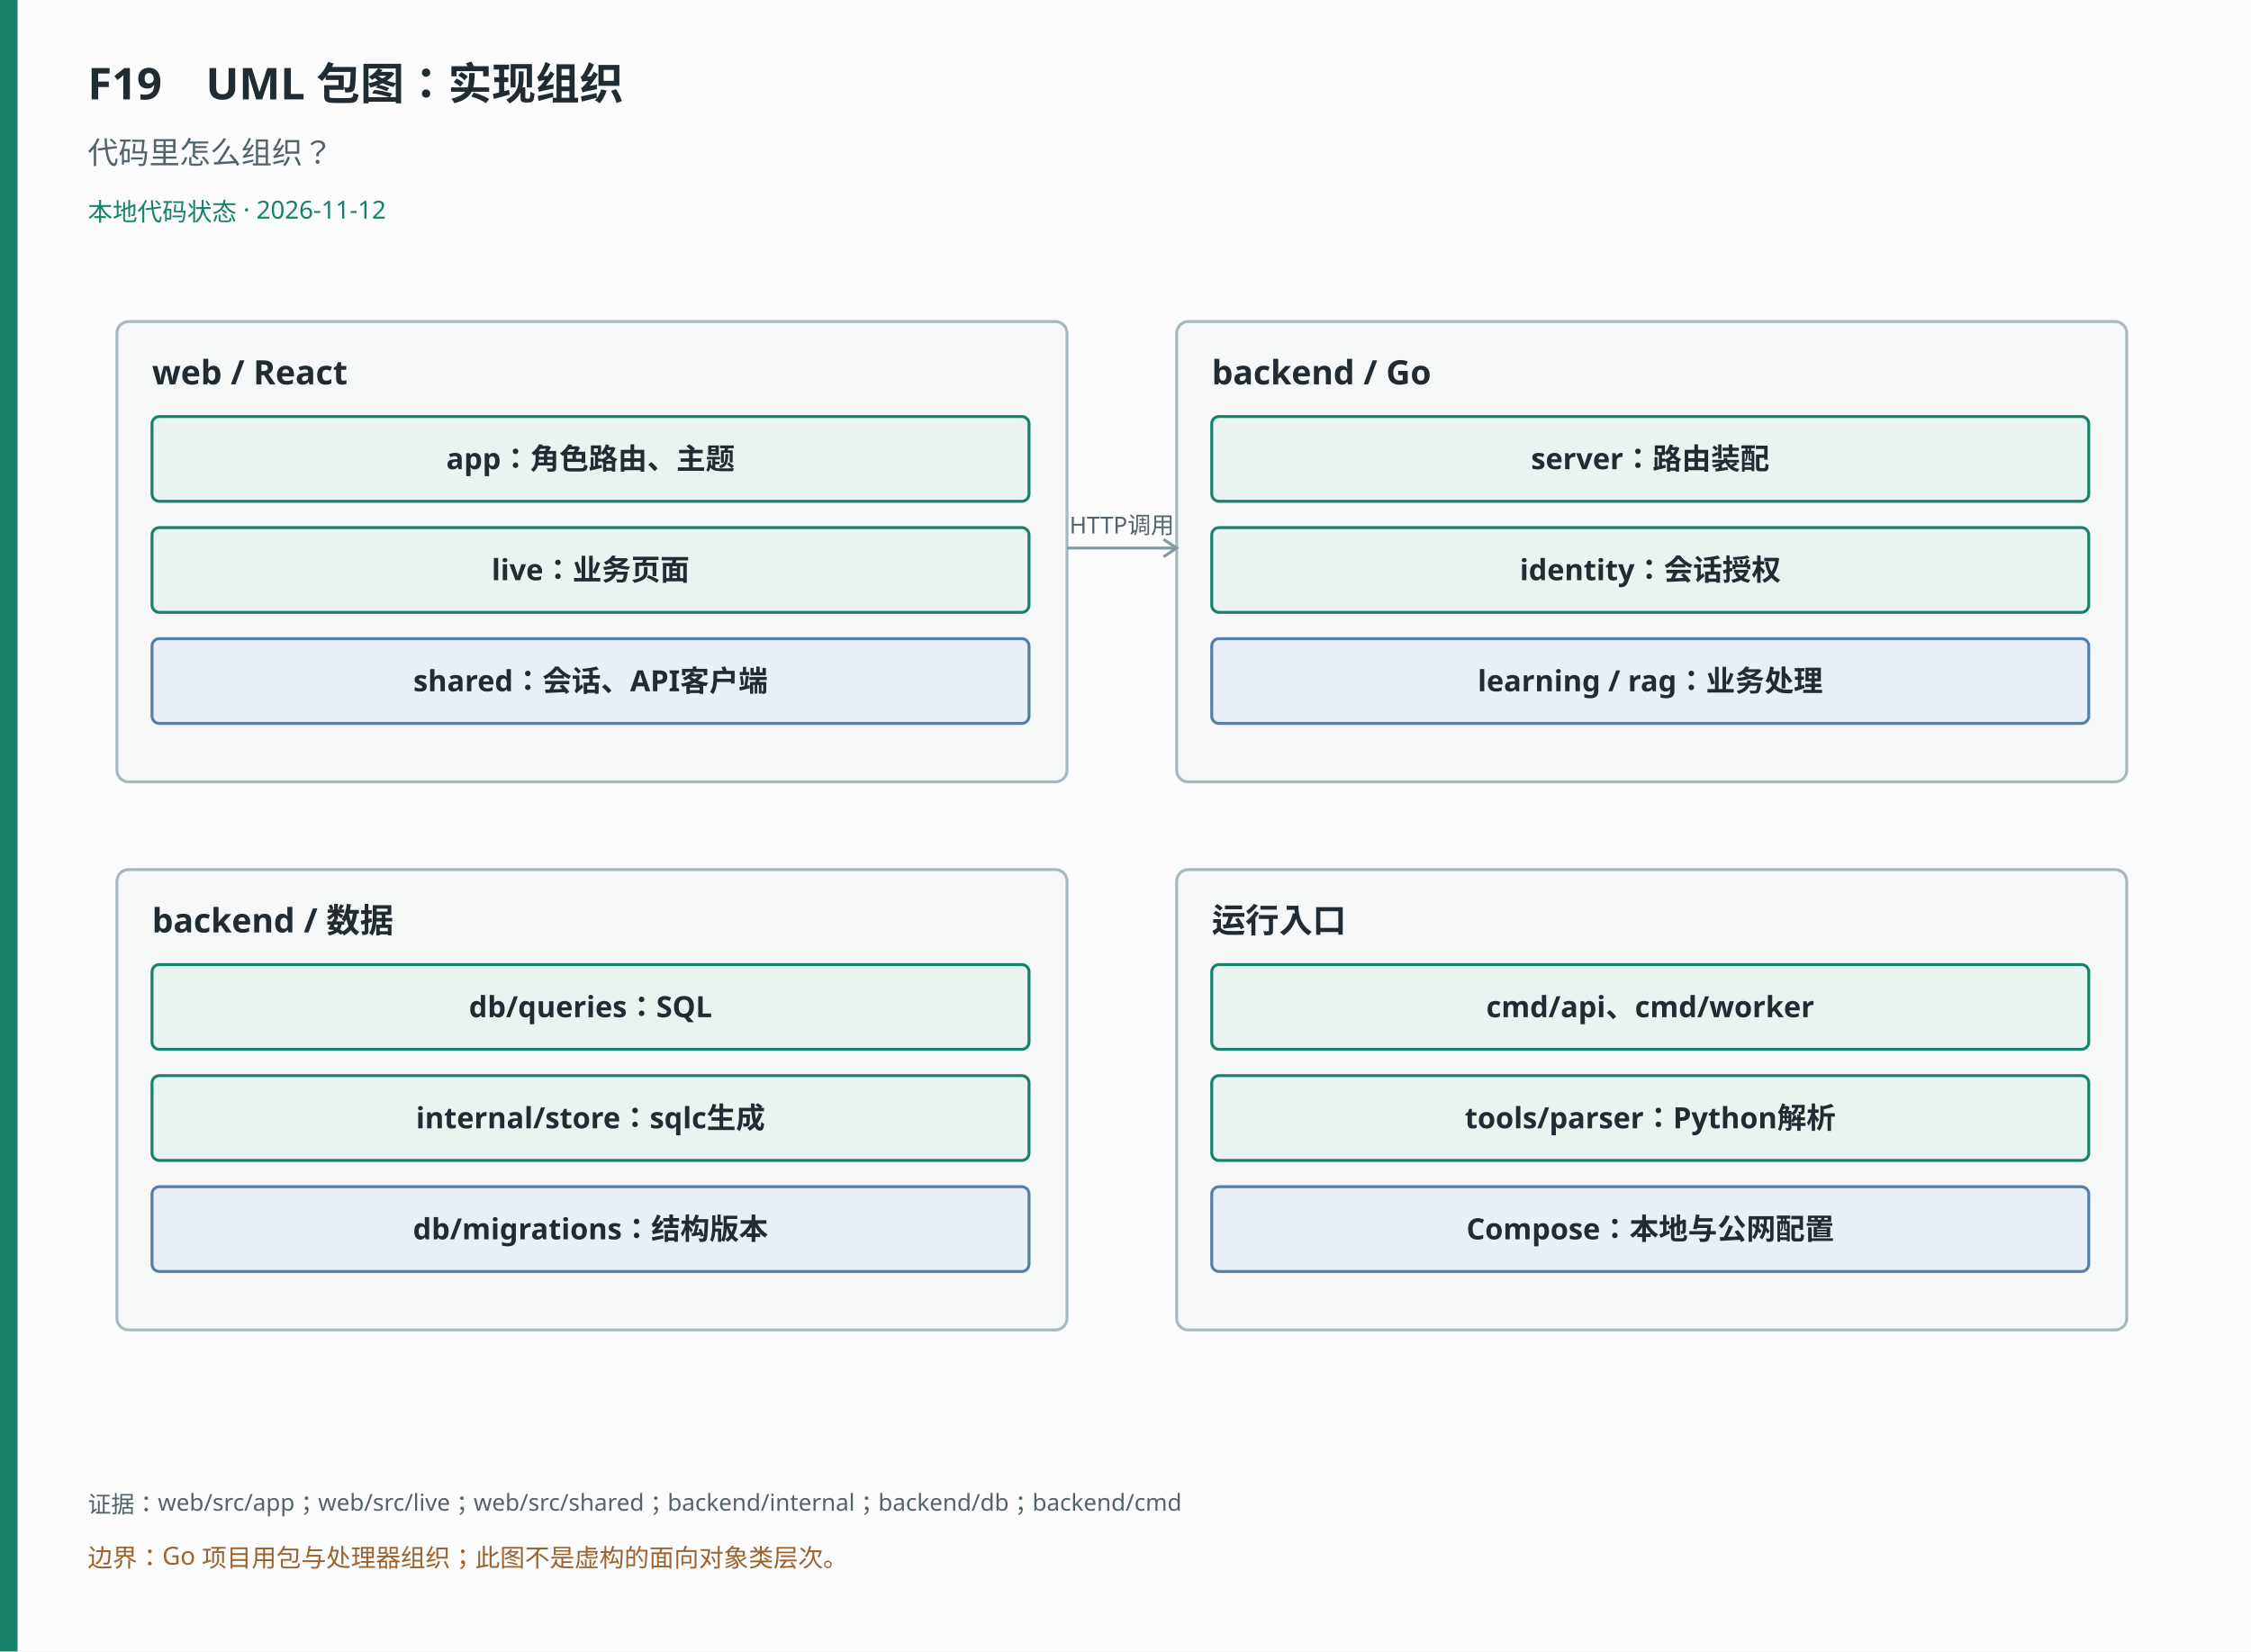
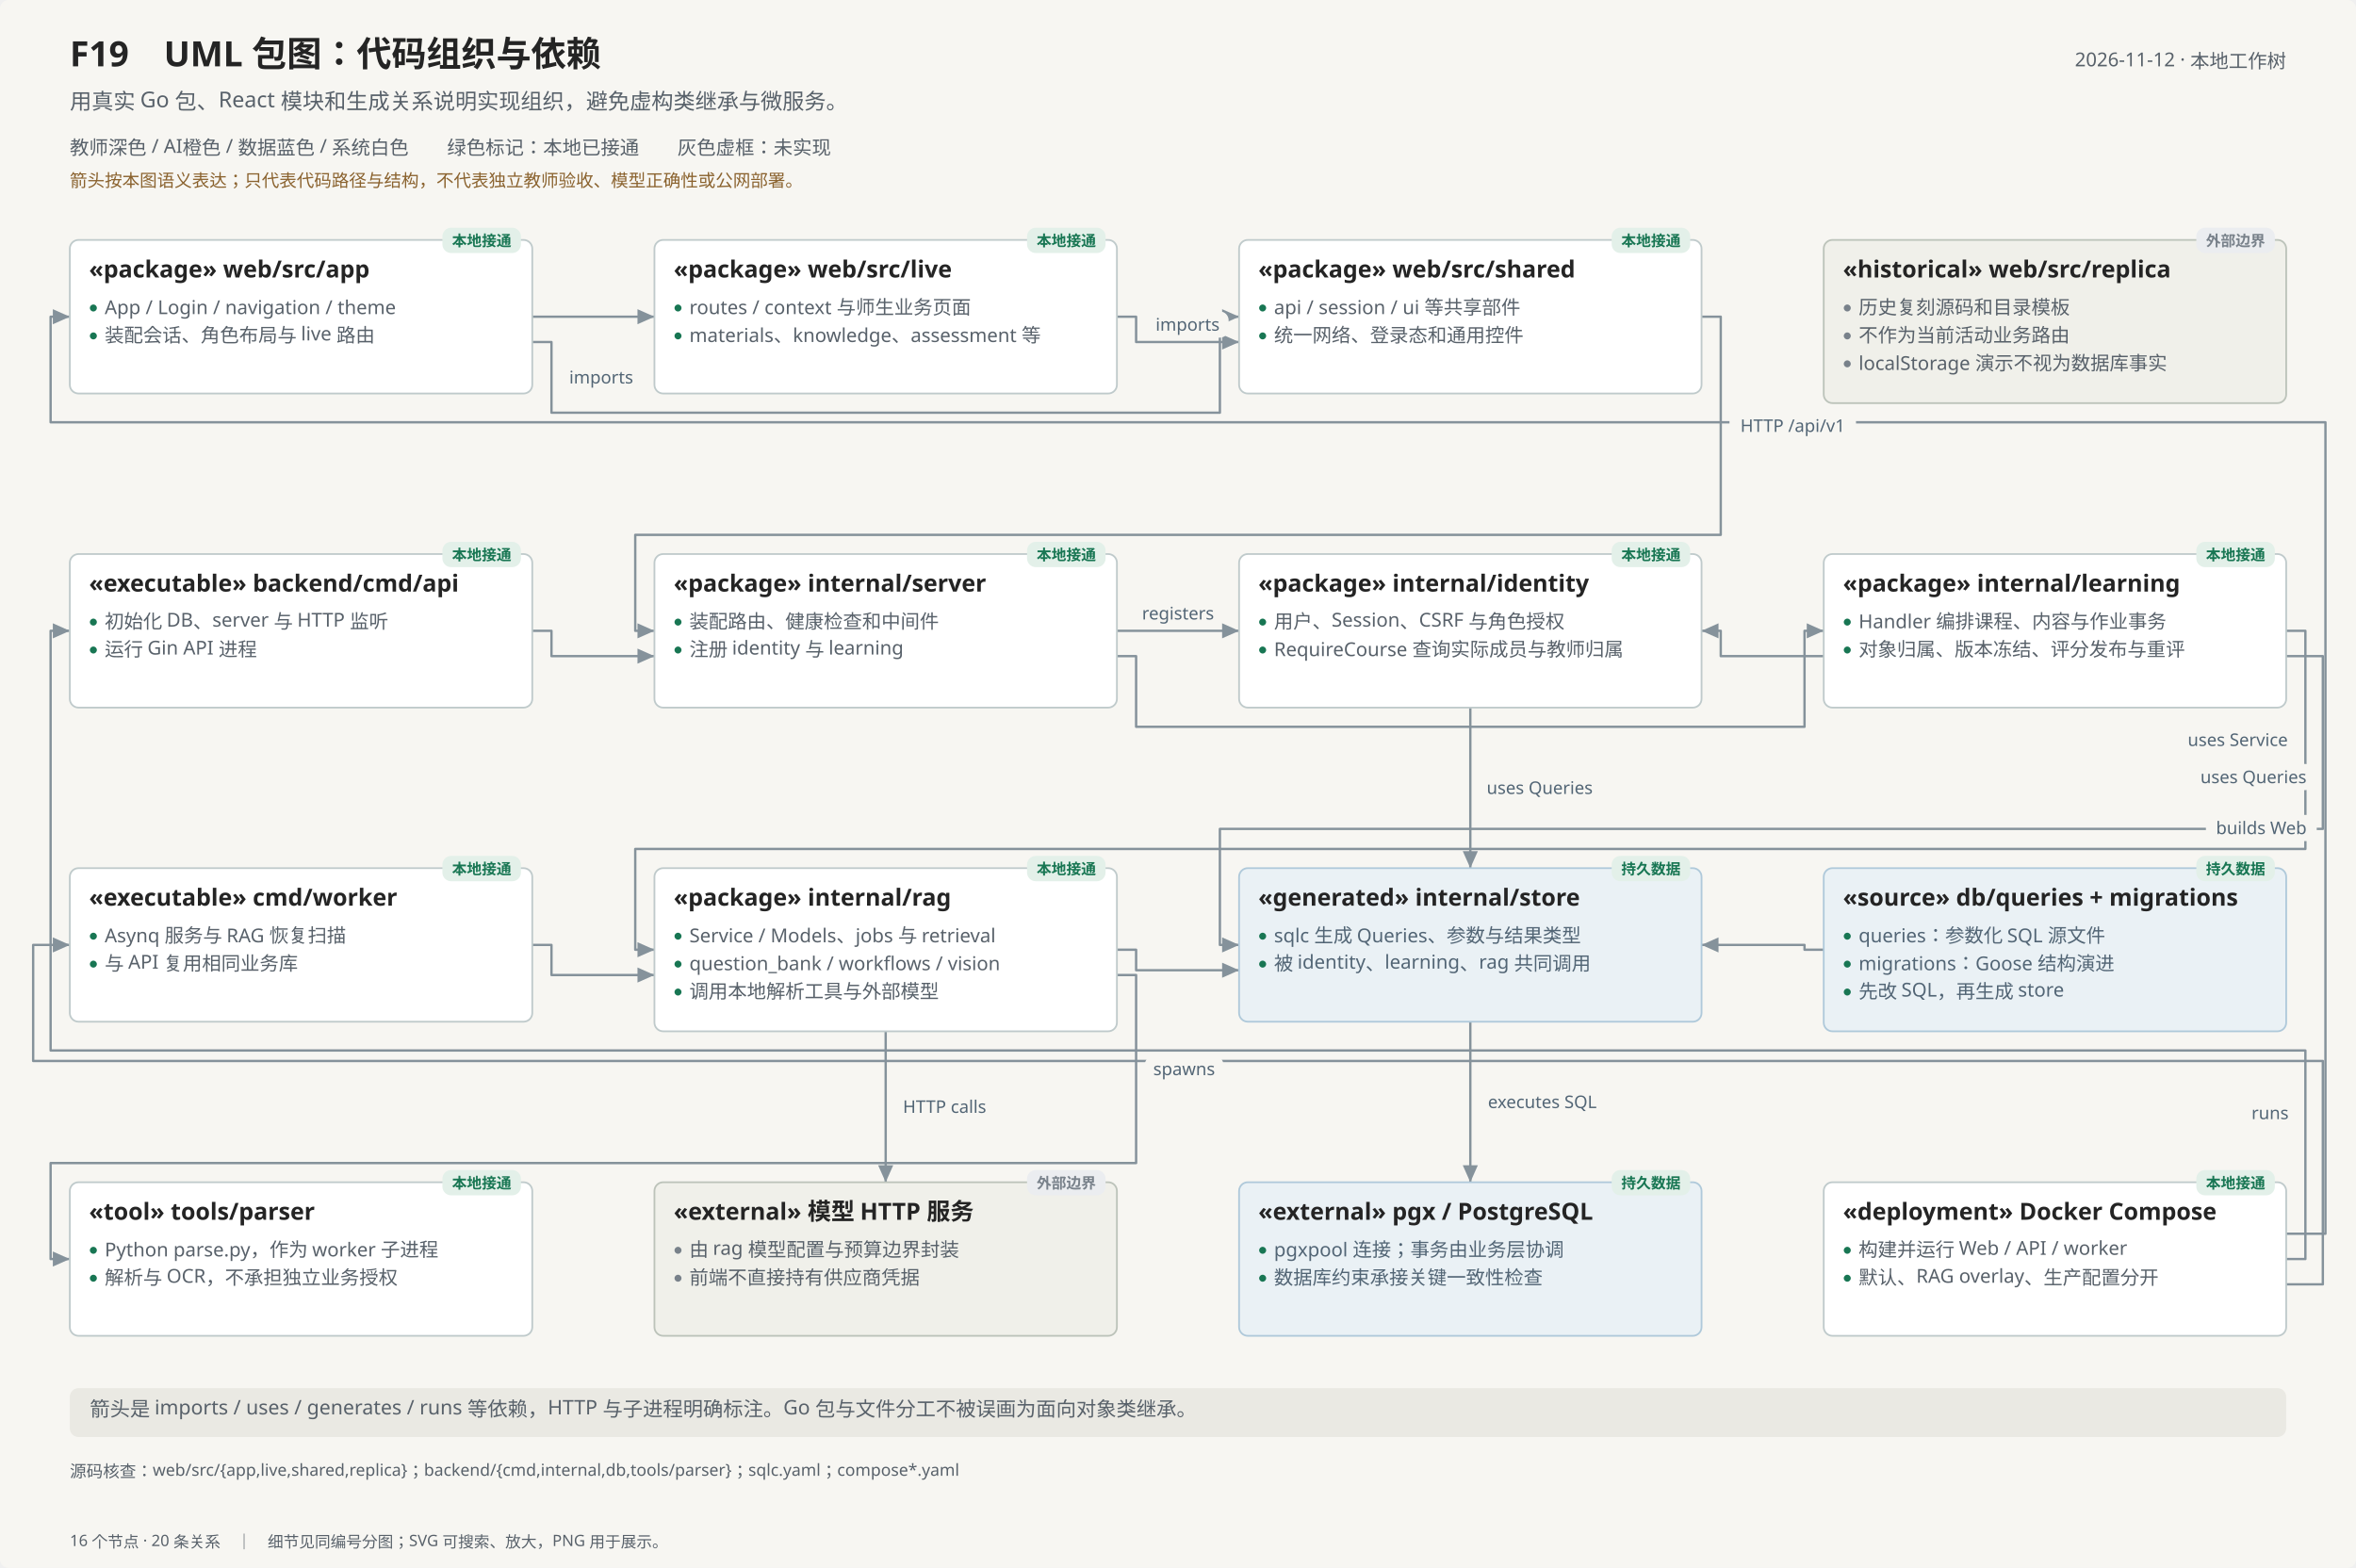
- <svg xmlns="http://www.w3.org/2000/svg" width="1540" height="1130" viewBox="0 0 1540 1130" role="img" aria-labelledby="title desc">
-   <rect width="1540" height="1130" fill="#fbfcfb" />
-   <rect width="12" height="1130" fill="#17816b" />
-   <text x="60" y="68" text-anchor="start" font-size="30" font-family="Microsoft YaHei" font-weight="700" fill="#202b32">F19　UML 包图：实现组织</text>
-   <text x="60" y="112" text-anchor="start" font-size="21" font-family="Microsoft YaHei" font-weight="normal" fill="#52636b">代码里怎么组织？</text>
-   <text x="60" y="151" text-anchor="start" font-size="17" font-family="Microsoft YaHei" font-weight="normal" fill="#17816b">本地代码状态 · 2026-11-12</text>
-   <rect x="80" y="220" width="650" height="315" rx="8" fill="#f5f8f7" stroke="#a7b9bf" stroke-width="2" />
-   <text x="104" y="263" text-anchor="start" font-size="23" font-family="Microsoft YaHei" font-weight="700" fill="#202b32">web / React</text>
-   <rect x="104" y="285" width="600" height="58" rx="5" fill="#e9f3f0" stroke="#17816b" stroke-width="2" />
-   <text x="404.0" y="321.0" text-anchor="middle" font-size="20" font-family="Microsoft YaHei" font-weight="600" fill="#202b32">app：角色路由、主题</text>
-   <rect x="104" y="361" width="600" height="58" rx="5" fill="#e9f3f0" stroke="#17816b" stroke-width="2" />
-   <text x="404.0" y="397.0" text-anchor="middle" font-size="20" font-family="Microsoft YaHei" font-weight="600" fill="#202b32">live：业务页面</text>
-   <rect x="104" y="437" width="600" height="58" rx="5" fill="#e9eff8" stroke="#567fa7" stroke-width="2" />
-   <text x="404.0" y="473.0" text-anchor="middle" font-size="20" font-family="Microsoft YaHei" font-weight="600" fill="#202b32">shared：会话、API客户端</text>
-   <rect x="805" y="220" width="650" height="315" rx="8" fill="#f5f8f7" stroke="#a7b9bf" stroke-width="2" />
-   <text x="829" y="263" text-anchor="start" font-size="23" font-family="Microsoft YaHei" font-weight="700" fill="#202b32">backend / Go</text>
-   <rect x="829" y="285" width="600" height="58" rx="5" fill="#e9f3f0" stroke="#17816b" stroke-width="2" />
-   <text x="1129.0" y="321.0" text-anchor="middle" font-size="20" font-family="Microsoft YaHei" font-weight="600" fill="#202b32">server：路由装配</text>
-   <rect x="829" y="361" width="600" height="58" rx="5" fill="#e9f3f0" stroke="#17816b" stroke-width="2" />
-   <text x="1129.0" y="397.0" text-anchor="middle" font-size="20" font-family="Microsoft YaHei" font-weight="600" fill="#202b32">identity：会话授权</text>
-   <rect x="829" y="437" width="600" height="58" rx="5" fill="#e9eff8" stroke="#567fa7" stroke-width="2" />
-   <text x="1129.0" y="473.0" text-anchor="middle" font-size="20" font-family="Microsoft YaHei" font-weight="600" fill="#202b32">learning / rag：业务处理</text>
-   <rect x="80" y="595" width="650" height="315" rx="8" fill="#f5f8f7" stroke="#a7b9bf" stroke-width="2" />
-   <text x="104" y="638" text-anchor="start" font-size="23" font-family="Microsoft YaHei" font-weight="700" fill="#202b32">backend / 数据</text>
-   <rect x="104" y="660" width="600" height="58" rx="5" fill="#e9f3f0" stroke="#17816b" stroke-width="2" />
-   <text x="404.0" y="696.0" text-anchor="middle" font-size="20" font-family="Microsoft YaHei" font-weight="600" fill="#202b32">db/queries：SQL</text>
-   <rect x="104" y="736" width="600" height="58" rx="5" fill="#e9f3f0" stroke="#17816b" stroke-width="2" />
-   <text x="404.0" y="772.0" text-anchor="middle" font-size="20" font-family="Microsoft YaHei" font-weight="600" fill="#202b32">internal/store：sqlc生成</text>
-   <rect x="104" y="812" width="600" height="58" rx="5" fill="#e9eff8" stroke="#567fa7" stroke-width="2" />
-   <text x="404.0" y="848.0" text-anchor="middle" font-size="20" font-family="Microsoft YaHei" font-weight="600" fill="#202b32">db/migrations：结构版本</text>
-   <rect x="805" y="595" width="650" height="315" rx="8" fill="#f5f8f7" stroke="#a7b9bf" stroke-width="2" />
-   <text x="829" y="638" text-anchor="start" font-size="23" font-family="Microsoft YaHei" font-weight="700" fill="#202b32">运行入口</text>
-   <rect x="829" y="660" width="600" height="58" rx="5" fill="#e9f3f0" stroke="#17816b" stroke-width="2" />
-   <text x="1129.0" y="696.0" text-anchor="middle" font-size="20" font-family="Microsoft YaHei" font-weight="600" fill="#202b32">cmd/api、cmd/worker</text>
-   <rect x="829" y="736" width="600" height="58" rx="5" fill="#e9f3f0" stroke="#17816b" stroke-width="2" />
-   <text x="1129.0" y="772.0" text-anchor="middle" font-size="20" font-family="Microsoft YaHei" font-weight="600" fill="#202b32">tools/parser：Python解析</text>
-   <rect x="829" y="812" width="600" height="58" rx="5" fill="#e9eff8" stroke="#567fa7" stroke-width="2" />
-   <text x="1129.0" y="848.0" text-anchor="middle" font-size="20" font-family="Microsoft YaHei" font-weight="600" fill="#202b32">Compose：本地与公网配置</text>
-   <line x1="730" y1="375" x2="805" y2="375" stroke="#829ba1" stroke-width="2" />
-   <text x="767.5" y="365.0" text-anchor="middle" font-size="16" font-family="Microsoft YaHei" font-weight="normal" fill="#52636b">HTTP调用</text>
-   <path d="M796 369 L805 375 L796 381" fill="none" stroke="#829ba1" stroke-width="2" />
-   <text x="60" y="1035" text-anchor="start" font-size="16" font-family="Microsoft YaHei" font-weight="normal" fill="#52636b">证据：web/src/app；web/src/live；web/src/shared；backend/internal；backend/db；backend/cmd</text>
-   <text x="60" y="1072" text-anchor="start" font-size="17" font-family="Microsoft YaHei" font-weight="normal" fill="#9b6330">边界：Go 项目用包与处理器组织；此图不是虚构的面向对象类层次。</text>
+ <svg xmlns="http://www.w3.org/2000/svg" width="2700" height="1797" viewBox="0 0 2700 1797" role="img" aria-labelledby="title desc">
+   <defs>
+     <marker id="arrow" viewBox="0 0 10 10" refX="9" refY="5" markerWidth="8" markerHeight="8" orient="auto">
+       <path d="M0 1 L9 5 L0 9Z" fill="#85929B" />
+     </marker>
+   </defs>
+   <g font-family="Microsoft YaHei, sans-serif">
+     <rect x="0" y="0" width="2700" height="1797" rx="10" fill="#F7F6F2" stroke="none" />
+     <text x="80" y="76" font-size="40" fill="#242424" font-weight="700" text-anchor="start">F19　UML 包图：代码组织与依赖</text>
+     <text x="2620" y="76" font-size="22" fill="#58616A" font-weight="400" text-anchor="end">2026-11-12 · 本地工作树</text>
+     <text x="80" y="125" font-size="25" fill="#58616A" font-weight="400" text-anchor="start">用真实 Go 包、React 模块和生成关系说明实现组织，避免虚构类继承与微服务。</text>
+     <text x="80" y="177" font-size="22" fill="#58616A" font-weight="400" text-anchor="start">教师深色 / AI橙色 / 数据蓝色 / 系统白色　　绿色标记：本地已接通　　灰色虚框：未实现</text>
+     <text x="80" y="214" font-size="20" fill="#8A622E" font-weight="400" text-anchor="start">箭头按本图语义表达；只代表代码路径与结构，不代表独立教师验收、模型正确性或公网部署。</text>
+     <g class="edges">
+       <g class="edge" data-from="app" data-to="live">
+         <path d="M610.0,363.0 L750.0,363.0" stroke="#85929B" stroke-width="2.7" stroke-linejoin="round" fill="none" marker-end="url(#arrow)" />
+       </g>
+       <g class="edge" data-from="app" data-to="shared">
+         <path d="M610.0,392.0 L632.0,392.0 L632.0,473 L1398.0,473 L1398.0,363.0 L1420.0,363.0" stroke="#85929B" stroke-width="2.7" stroke-linejoin="round" fill="none" marker-end="url(#arrow)" />
+       </g>
+       <g class="edge" data-from="live" data-to="shared">
+         <path d="M1280.0,363.0 L1302.0,363.0 L1302.0,392.0 L1420.0,392.0" stroke="#85929B" stroke-width="2.7" stroke-linejoin="round" fill="none" marker-end="url(#arrow)" />
+       </g>
+       <g class="edge" data-from="shared" data-to="server">
+         <path d="M1950.0,363.0 L1972.0,363.0 L1972.0,613 L728.0,613 L728.0,723.0 L750.0,723.0" stroke="#85929B" stroke-width="2.7" stroke-linejoin="round" fill="none" marker-end="url(#arrow)" />
+       </g>
+       <g class="edge" data-from="api" data-to="server">
+         <path d="M610.0,723.0 L632.0,723.0 L632.0,752.0 L750.0,752.0" stroke="#85929B" stroke-width="2.7" stroke-linejoin="round" fill="none" marker-end="url(#arrow)" />
+       </g>
+       <g class="edge" data-from="server" data-to="identity">
+         <path d="M1280.0,723.0 L1420.0,723.0" stroke="#85929B" stroke-width="2.7" stroke-linejoin="round" fill="none" marker-end="url(#arrow)" />
+       </g>
+       <g class="edge" data-from="server" data-to="learning">
+         <path d="M1280.0,752.0 L1302.0,752.0 L1302.0,833 L2068.0,833 L2068.0,723.0 L2090.0,723.0" stroke="#85929B" stroke-width="2.7" stroke-linejoin="round" fill="none" marker-end="url(#arrow)" />
+       </g>
+       <g class="edge" data-from="learning" data-to="identity">
+         <path d="M2090.0,752.0 L1972.0,752.0 L1972.0,723.0 L1950.0,723.0" stroke="#85929B" stroke-width="2.7" stroke-linejoin="round" fill="none" marker-end="url(#arrow)" />
+       </g>
+       <g class="edge" data-from="learning" data-to="rag">
+         <path d="M2620.0,723.0 L2642.0,723.0 L2642.0,973 L728.0,973 L728.0,1088.5 L750.0,1088.5" stroke="#85929B" stroke-width="2.7" stroke-linejoin="round" fill="none" marker-end="url(#arrow)" />
+       </g>
+       <g class="edge" data-from="worker" data-to="rag">
+         <path d="M610.0,1083.0 L632.0,1083.0 L632.0,1117.5 L750.0,1117.5" stroke="#85929B" stroke-width="2.7" stroke-linejoin="round" fill="none" marker-end="url(#arrow)" />
+       </g>
+       <g class="edge" data-from="identity" data-to="store">
+         <path d="M1685.0,811 L1685.0,995" stroke="#85929B" stroke-width="2.7" stroke-linejoin="round" fill="none" marker-end="url(#arrow)" />
+       </g>
+       <g class="edge" data-from="learning" data-to="store">
+         <path d="M2620.0,752.0 L2662.0,752.0 L2662.0,950 L1398.0,950 L1398.0,1083.0 L1420.0,1083.0" stroke="#85929B" stroke-width="2.7" stroke-linejoin="round" fill="none" marker-end="url(#arrow)" />
+       </g>
+       <g class="edge" data-from="rag" data-to="store">
+         <path d="M1280.0,1088.5 L1302.0,1088.5 L1302.0,1112.0 L1420.0,1112.0" stroke="#85929B" stroke-width="2.7" stroke-linejoin="round" fill="none" marker-end="url(#arrow)" />
+       </g>
+       <g class="edge" data-from="db" data-to="store">
+         <path d="M2090.0,1088.5 L2068.0,1088.5 L2068.0,1083.0 L1950.0,1083.0" stroke="#85929B" stroke-width="2.7" stroke-linejoin="round" fill="none" marker-end="url(#arrow)" />
+       </g>
+       <g class="edge" data-from="store" data-to="pg">
+         <path d="M1685.0,1171 L1685.0,1355" stroke="#85929B" stroke-width="2.7" stroke-linejoin="round" fill="none" marker-end="url(#arrow)" />
+       </g>
+       <g class="edge" data-from="rag" data-to="parser">
+         <path d="M1280.0,1117.5 L1302.0,1117.5 L1302.0,1333 L58.0,1333 L58.0,1443.0 L80.0,1443.0" stroke="#85929B" stroke-width="2.7" stroke-linejoin="round" fill="none" marker-end="url(#arrow)" />
+       </g>
+       <g class="edge" data-from="rag" data-to="vendor">
+         <path d="M1015.0,1182 L1015.0,1355" stroke="#85929B" stroke-width="2.7" stroke-linejoin="round" fill="none" marker-end="url(#arrow)" />
+       </g>
+       <g class="edge" data-from="compose" data-to="api">
+         <path d="M2620.0,1443.0 L2642.0,1443.0 L2642.0,1204 L58.0,1204 L58.0,723.0 L80.0,723.0" stroke="#85929B" stroke-width="2.7" stroke-linejoin="round" fill="none" marker-end="url(#arrow)" />
+       </g>
+       <g class="edge" data-from="compose" data-to="worker">
+         <path d="M2620.0,1472.0 L2662.0,1472.0 L2662.0,1216 L38.0,1216 L38.0,1083.0 L80.0,1083.0" stroke="#85929B" stroke-width="2.7" stroke-linejoin="round" fill="none" marker-end="url(#arrow)" />
+       </g>
+       <g class="edge" data-from="compose" data-to="app">
+         <path d="M2620.0,1414.0 L2665.0,1414.0 L2665.0,484 L58.0,484 L58.0,363.0 L80.0,363.0" stroke="#85929B" stroke-width="2.7" stroke-linejoin="round" fill="none" marker-end="url(#arrow)" />
+       </g>
+     </g>
+     <g class="nodes">
+       <g class="node" data-node="app" data-role="system">
+         <rect x="80.0" y="275" width="530.0" height="176" rx="10" fill="#FFFFFF" stroke="#BFCACB" stroke-width="2" stroke-dasharray="none" />
+         <text x="102.0" y="318" font-size="27" fill="#242424" font-weight="650" text-anchor="start" class="node-title">«package» web/src/app</text>
+         <rect x="507.0" y="261" width="90.0" height="29" rx="10" fill="#E3F0E9" stroke="none" />
+         <text x="552.0" y="282" font-size="17" fill="#187653" font-weight="600" text-anchor="middle">本地接通</text>
+         <circle cx="107.0" cy="353" r="4" fill="#187653" />
+         <text x="120.0" y="360" font-size="22" fill="#58616A" font-weight="400" text-anchor="start" class="node-line">App / Login / navigation / theme</text>
+         <circle cx="107.0" cy="385" r="4" fill="#187653" />
+         <text x="120.0" y="392" font-size="22" fill="#58616A" font-weight="400" text-anchor="start" class="node-line">装配会话、角色布局与 live 路由</text>
+       </g>
+       <g class="node" data-node="live" data-role="system">
+         <rect x="750.0" y="275" width="530.0" height="176" rx="10" fill="#FFFFFF" stroke="#BFCACB" stroke-width="2" stroke-dasharray="none" />
+         <text x="772.0" y="318" font-size="27" fill="#242424" font-weight="650" text-anchor="start" class="node-title">«package» web/src/live</text>
+         <rect x="1177.0" y="261" width="90.0" height="29" rx="10" fill="#E3F0E9" stroke="none" />
+         <text x="1222.0" y="282" font-size="17" fill="#187653" font-weight="600" text-anchor="middle">本地接通</text>
+         <circle cx="777.0" cy="353" r="4" fill="#187653" />
+         <text x="790.0" y="360" font-size="22" fill="#58616A" font-weight="400" text-anchor="start" class="node-line">routes / context 与师生业务页面</text>
+         <circle cx="777.0" cy="385" r="4" fill="#187653" />
+         <text x="790.0" y="392" font-size="22" fill="#58616A" font-weight="400" text-anchor="start" class="node-line">materials、knowledge、assessment 等</text>
+       </g>
+       <g class="node" data-node="shared" data-role="system">
+         <rect x="1420.0" y="275" width="530.0" height="176" rx="10" fill="#FFFFFF" stroke="#BFCACB" stroke-width="2" stroke-dasharray="none" />
+         <text x="1442.0" y="318" font-size="27" fill="#242424" font-weight="650" text-anchor="start" class="node-title">«package» web/src/shared</text>
+         <rect x="1847.0" y="261" width="90.0" height="29" rx="10" fill="#E3F0E9" stroke="none" />
+         <text x="1892.0" y="282" font-size="17" fill="#187653" font-weight="600" text-anchor="middle">本地接通</text>
+         <circle cx="1447.0" cy="353" r="4" fill="#187653" />
+         <text x="1460.0" y="360" font-size="22" fill="#58616A" font-weight="400" text-anchor="start" class="node-line">api / session / ui 等共享部件</text>
+         <circle cx="1447.0" cy="385" r="4" fill="#187653" />
+         <text x="1460.0" y="392" font-size="22" fill="#58616A" font-weight="400" text-anchor="start" class="node-line">统一网络、登录态和通用控件</text>
+       </g>
+       <g class="node" data-node="replica" data-role="external">
+         <rect x="2090.0" y="275" width="530.0" height="187" rx="10" fill="#F0F0EA" stroke="#BCC3BA" stroke-width="2" stroke-dasharray="none" />
+         <text x="2112.0" y="318" font-size="27" fill="#242424" font-weight="650" text-anchor="start" class="node-title">«historical» web/src/replica</text>
+         <rect x="2517.0" y="261" width="90.0" height="29" rx="10" fill="#EBEDF0" stroke="none" />
+         <text x="2562.0" y="282" font-size="17" fill="#78818A" font-weight="600" text-anchor="middle">外部边界</text>
+         <circle cx="2117.0" cy="353" r="4" fill="#78818A" />
+         <text x="2130.0" y="360" font-size="22" fill="#58616A" font-weight="400" text-anchor="start" class="node-line">历史复刻源码和目录模板</text>
+         <circle cx="2117.0" cy="385" r="4" fill="#78818A" />
+         <text x="2130.0" y="392" font-size="22" fill="#58616A" font-weight="400" text-anchor="start" class="node-line">不作为当前活动业务路由</text>
+         <circle cx="2117.0" cy="417" r="4" fill="#78818A" />
+         <text x="2130.0" y="424" font-size="22" fill="#58616A" font-weight="400" text-anchor="start" class="node-line">localStorage 演示不视为数据库事实</text>
+       </g>
+       <g class="node" data-node="api" data-role="system">
+         <rect x="80.0" y="635" width="530.0" height="176" rx="10" fill="#FFFFFF" stroke="#BFCACB" stroke-width="2" stroke-dasharray="none" />
+         <text x="102.0" y="678" font-size="27" fill="#242424" font-weight="650" text-anchor="start" class="node-title">«executable» backend/cmd/api</text>
+         <rect x="507.0" y="621" width="90.0" height="29" rx="10" fill="#E3F0E9" stroke="none" />
+         <text x="552.0" y="642" font-size="17" fill="#187653" font-weight="600" text-anchor="middle">本地接通</text>
+         <circle cx="107.0" cy="713" r="4" fill="#187653" />
+         <text x="120.0" y="720" font-size="22" fill="#58616A" font-weight="400" text-anchor="start" class="node-line">初始化 DB、server 与 HTTP 监听</text>
+         <circle cx="107.0" cy="745" r="4" fill="#187653" />
+         <text x="120.0" y="752" font-size="22" fill="#58616A" font-weight="400" text-anchor="start" class="node-line">运行 Gin API 进程</text>
+       </g>
+       <g class="node" data-node="server" data-role="system">
+         <rect x="750.0" y="635" width="530.0" height="176" rx="10" fill="#FFFFFF" stroke="#BFCACB" stroke-width="2" stroke-dasharray="none" />
+         <text x="772.0" y="678" font-size="27" fill="#242424" font-weight="650" text-anchor="start" class="node-title">«package» internal/server</text>
+         <rect x="1177.0" y="621" width="90.0" height="29" rx="10" fill="#E3F0E9" stroke="none" />
+         <text x="1222.0" y="642" font-size="17" fill="#187653" font-weight="600" text-anchor="middle">本地接通</text>
+         <circle cx="777.0" cy="713" r="4" fill="#187653" />
+         <text x="790.0" y="720" font-size="22" fill="#58616A" font-weight="400" text-anchor="start" class="node-line">装配路由、健康检查和中间件</text>
+         <circle cx="777.0" cy="745" r="4" fill="#187653" />
+         <text x="790.0" y="752" font-size="22" fill="#58616A" font-weight="400" text-anchor="start" class="node-line">注册 identity 与 learning</text>
+       </g>
+       <g class="node" data-node="identity" data-role="system">
+         <rect x="1420.0" y="635" width="530.0" height="176" rx="10" fill="#FFFFFF" stroke="#BFCACB" stroke-width="2" stroke-dasharray="none" />
+         <text x="1442.0" y="678" font-size="27" fill="#242424" font-weight="650" text-anchor="start" class="node-title">«package» internal/identity</text>
+         <rect x="1847.0" y="621" width="90.0" height="29" rx="10" fill="#E3F0E9" stroke="none" />
+         <text x="1892.0" y="642" font-size="17" fill="#187653" font-weight="600" text-anchor="middle">本地接通</text>
+         <circle cx="1447.0" cy="713" r="4" fill="#187653" />
+         <text x="1460.0" y="720" font-size="22" fill="#58616A" font-weight="400" text-anchor="start" class="node-line">用户、Session、CSRF 与角色授权</text>
+         <circle cx="1447.0" cy="745" r="4" fill="#187653" />
+         <text x="1460.0" y="752" font-size="22" fill="#58616A" font-weight="400" text-anchor="start" class="node-line">RequireCourse 查询实际成员与教师归属</text>
+       </g>
+       <g class="node" data-node="learning" data-role="system">
+         <rect x="2090.0" y="635" width="530.0" height="176" rx="10" fill="#FFFFFF" stroke="#BFCACB" stroke-width="2" stroke-dasharray="none" />
+         <text x="2112.0" y="678" font-size="27" fill="#242424" font-weight="650" text-anchor="start" class="node-title">«package» internal/learning</text>
+         <rect x="2517.0" y="621" width="90.0" height="29" rx="10" fill="#E3F0E9" stroke="none" />
+         <text x="2562.0" y="642" font-size="17" fill="#187653" font-weight="600" text-anchor="middle">本地接通</text>
+         <circle cx="2117.0" cy="713" r="4" fill="#187653" />
+         <text x="2130.0" y="720" font-size="22" fill="#58616A" font-weight="400" text-anchor="start" class="node-line">Handler 编排课程、内容与作业事务</text>
+         <circle cx="2117.0" cy="745" r="4" fill="#187653" />
+         <text x="2130.0" y="752" font-size="22" fill="#58616A" font-weight="400" text-anchor="start" class="node-line">对象归属、版本冻结、评分发布与重评</text>
+       </g>
+       <g class="node" data-node="worker" data-role="system">
+         <rect x="80.0" y="995" width="530.0" height="176" rx="10" fill="#FFFFFF" stroke="#BFCACB" stroke-width="2" stroke-dasharray="none" />
+         <text x="102.0" y="1038" font-size="27" fill="#242424" font-weight="650" text-anchor="start" class="node-title">«executable» cmd/worker</text>
+         <rect x="507.0" y="981" width="90.0" height="29" rx="10" fill="#E3F0E9" stroke="none" />
+         <text x="552.0" y="1002" font-size="17" fill="#187653" font-weight="600" text-anchor="middle">本地接通</text>
+         <circle cx="107.0" cy="1073" r="4" fill="#187653" />
+         <text x="120.0" y="1080" font-size="22" fill="#58616A" font-weight="400" text-anchor="start" class="node-line">Asynq 服务与 RAG 恢复扫描</text>
+         <circle cx="107.0" cy="1105" r="4" fill="#187653" />
+         <text x="120.0" y="1112" font-size="22" fill="#58616A" font-weight="400" text-anchor="start" class="node-line">与 API 复用相同业务库</text>
+       </g>
+       <g class="node" data-node="rag" data-role="system">
+         <rect x="750.0" y="995" width="530.0" height="187" rx="10" fill="#FFFFFF" stroke="#BFCACB" stroke-width="2" stroke-dasharray="none" />
+         <text x="772.0" y="1038" font-size="27" fill="#242424" font-weight="650" text-anchor="start" class="node-title">«package» internal/rag</text>
+         <rect x="1177.0" y="981" width="90.0" height="29" rx="10" fill="#E3F0E9" stroke="none" />
+         <text x="1222.0" y="1002" font-size="17" fill="#187653" font-weight="600" text-anchor="middle">本地接通</text>
+         <circle cx="777.0" cy="1073" r="4" fill="#187653" />
+         <text x="790.0" y="1080" font-size="22" fill="#58616A" font-weight="400" text-anchor="start" class="node-line">Service / Models、jobs 与 retrieval</text>
+         <circle cx="777.0" cy="1105" r="4" fill="#187653" />
+         <text x="790.0" y="1112" font-size="22" fill="#58616A" font-weight="400" text-anchor="start" class="node-line">question_bank / workflows / vision</text>
+         <circle cx="777.0" cy="1137" r="4" fill="#187653" />
+         <text x="790.0" y="1144" font-size="22" fill="#58616A" font-weight="400" text-anchor="start" class="node-line">调用本地解析工具与外部模型</text>
+       </g>
+       <g class="node" data-node="store" data-role="data">
+         <rect x="1420.0" y="995" width="530.0" height="176" rx="10" fill="#EAF1F5" stroke="#AFC9DA" stroke-width="2" stroke-dasharray="none" />
+         <text x="1442.0" y="1038" font-size="27" fill="#242424" font-weight="650" text-anchor="start" class="node-title">«generated» internal/store</text>
+         <rect x="1847.0" y="981" width="90.0" height="29" rx="10" fill="#E3F0E9" stroke="none" />
+         <text x="1892.0" y="1002" font-size="17" fill="#187653" font-weight="600" text-anchor="middle">持久数据</text>
+         <circle cx="1447.0" cy="1073" r="4" fill="#187653" />
+         <text x="1460.0" y="1080" font-size="22" fill="#526575" font-weight="400" text-anchor="start" class="node-line">sqlc 生成 Queries、参数与结果类型</text>
+         <circle cx="1447.0" cy="1105" r="4" fill="#187653" />
+         <text x="1460.0" y="1112" font-size="22" fill="#526575" font-weight="400" text-anchor="start" class="node-line">被 identity、learning、rag 共同调用</text>
+       </g>
+       <g class="node" data-node="db" data-role="data">
+         <rect x="2090.0" y="995" width="530.0" height="187" rx="10" fill="#EAF1F5" stroke="#AFC9DA" stroke-width="2" stroke-dasharray="none" />
+         <text x="2112.0" y="1038" font-size="27" fill="#242424" font-weight="650" text-anchor="start" class="node-title">«source» db/queries + migrations</text>
+         <rect x="2517.0" y="981" width="90.0" height="29" rx="10" fill="#E3F0E9" stroke="none" />
+         <text x="2562.0" y="1002" font-size="17" fill="#187653" font-weight="600" text-anchor="middle">持久数据</text>
+         <circle cx="2117.0" cy="1073" r="4" fill="#187653" />
+         <text x="2130.0" y="1080" font-size="22" fill="#526575" font-weight="400" text-anchor="start" class="node-line">queries：参数化 SQL 源文件</text>
+         <circle cx="2117.0" cy="1105" r="4" fill="#187653" />
+         <text x="2130.0" y="1112" font-size="22" fill="#526575" font-weight="400" text-anchor="start" class="node-line">migrations：Goose 结构演进</text>
+         <circle cx="2117.0" cy="1137" r="4" fill="#187653" />
+         <text x="2130.0" y="1144" font-size="22" fill="#526575" font-weight="400" text-anchor="start" class="node-line">先改 SQL，再生成 store</text>
+       </g>
+       <g class="node" data-node="parser" data-role="system">
+         <rect x="80.0" y="1355" width="530.0" height="176" rx="10" fill="#FFFFFF" stroke="#BFCACB" stroke-width="2" stroke-dasharray="none" />
+         <text x="102.0" y="1398" font-size="27" fill="#242424" font-weight="650" text-anchor="start" class="node-title">«tool» tools/parser</text>
+         <rect x="507.0" y="1341" width="90.0" height="29" rx="10" fill="#E3F0E9" stroke="none" />
+         <text x="552.0" y="1362" font-size="17" fill="#187653" font-weight="600" text-anchor="middle">本地接通</text>
+         <circle cx="107.0" cy="1433" r="4" fill="#187653" />
+         <text x="120.0" y="1440" font-size="22" fill="#58616A" font-weight="400" text-anchor="start" class="node-line">Python parse.py，作为 worker 子进程</text>
+         <circle cx="107.0" cy="1465" r="4" fill="#187653" />
+         <text x="120.0" y="1472" font-size="22" fill="#58616A" font-weight="400" text-anchor="start" class="node-line">解析与 OCR，不承担独立业务授权</text>
+       </g>
+       <g class="node" data-node="vendor" data-role="external">
+         <rect x="750.0" y="1355" width="530.0" height="176" rx="10" fill="#F0F0EA" stroke="#BCC3BA" stroke-width="2" stroke-dasharray="none" />
+         <text x="772.0" y="1398" font-size="27" fill="#242424" font-weight="650" text-anchor="start" class="node-title">«external» 模型 HTTP 服务</text>
+         <rect x="1177.0" y="1341" width="90.0" height="29" rx="10" fill="#EBEDF0" stroke="none" />
+         <text x="1222.0" y="1362" font-size="17" fill="#78818A" font-weight="600" text-anchor="middle">外部边界</text>
+         <circle cx="777.0" cy="1433" r="4" fill="#78818A" />
+         <text x="790.0" y="1440" font-size="22" fill="#58616A" font-weight="400" text-anchor="start" class="node-line">由 rag 模型配置与预算边界封装</text>
+         <circle cx="777.0" cy="1465" r="4" fill="#78818A" />
+         <text x="790.0" y="1472" font-size="22" fill="#58616A" font-weight="400" text-anchor="start" class="node-line">前端不直接持有供应商凭据</text>
+       </g>
+       <g class="node" data-node="pg" data-role="data">
+         <rect x="1420.0" y="1355" width="530.0" height="176" rx="10" fill="#EAF1F5" stroke="#AFC9DA" stroke-width="2" stroke-dasharray="none" />
+         <text x="1442.0" y="1398" font-size="27" fill="#242424" font-weight="650" text-anchor="start" class="node-title">«external» pgx / PostgreSQL</text>
+         <rect x="1847.0" y="1341" width="90.0" height="29" rx="10" fill="#E3F0E9" stroke="none" />
+         <text x="1892.0" y="1362" font-size="17" fill="#187653" font-weight="600" text-anchor="middle">持久数据</text>
+         <circle cx="1447.0" cy="1433" r="4" fill="#187653" />
+         <text x="1460.0" y="1440" font-size="22" fill="#526575" font-weight="400" text-anchor="start" class="node-line">pgxpool 连接；事务由业务层协调</text>
+         <circle cx="1447.0" cy="1465" r="4" fill="#187653" />
+         <text x="1460.0" y="1472" font-size="22" fill="#526575" font-weight="400" text-anchor="start" class="node-line">数据库约束承接关键一致性检查</text>
+       </g>
+       <g class="node" data-node="compose" data-role="system">
+         <rect x="2090.0" y="1355" width="530.0" height="176" rx="10" fill="#FFFFFF" stroke="#BFCACB" stroke-width="2" stroke-dasharray="none" />
+         <text x="2112.0" y="1398" font-size="27" fill="#242424" font-weight="650" text-anchor="start" class="node-title">«deployment» Docker Compose</text>
+         <rect x="2517.0" y="1341" width="90.0" height="29" rx="10" fill="#E3F0E9" stroke="none" />
+         <text x="2562.0" y="1362" font-size="17" fill="#187653" font-weight="600" text-anchor="middle">本地接通</text>
+         <circle cx="2117.0" cy="1433" r="4" fill="#187653" />
+         <text x="2130.0" y="1440" font-size="22" fill="#58616A" font-weight="400" text-anchor="start" class="node-line">构建并运行 Web / API / worker</text>
+         <circle cx="2117.0" cy="1465" r="4" fill="#187653" />
+         <text x="2130.0" y="1472" font-size="22" fill="#58616A" font-weight="400" text-anchor="start" class="node-line">默认、RAG overlay、生产配置分开</text>
+       </g>
+     </g>
+     <g class="labels">
+       <g class="edge-label" data-from="app" data-to="shared">
+         <rect x="642.0" y="417.5" width="94.016" height="30" rx="10" fill="#F7F6F2" stroke="none" />
+         <text x="689.008" y="439.5" font-size="20" fill="#526575" font-weight="400" text-anchor="middle">imports</text>
+       </g>
+       <g class="edge-label" data-from="live" data-to="shared">
+         <rect x="1313.992" y="357.0" width="94.016" height="30" rx="10" fill="#F7F6F2" stroke="none" />
+         <text x="1361.0" y="379.0" font-size="20" fill="#526575" font-weight="400" text-anchor="middle">imports</text>
+       </g>
+       <g class="edge-label" data-from="shared" data-to="server">
+         <rect x="1982.0" y="473.0" width="145.0" height="30" rx="10" fill="#F7F6F2" stroke="none" />
+         <text x="2054.5" y="495.0" font-size="20" fill="#526575" font-weight="400" text-anchor="middle">HTTP /api/v1</text>
+       </g>
+       <g class="edge-label" data-from="server" data-to="identity">
+         <rect x="1299.5" y="688.0" width="101.0" height="30" rx="10" fill="#F7F6F2" stroke="none" />
+         <text x="1350.0" y="710.0" font-size="20" fill="#526575" font-weight="400" text-anchor="middle">registers</text>
+       </g>
+       <g class="edge-label" data-from="learning" data-to="rag">
+         <rect x="2496.984" y="833.0" width="135.016" height="30" rx="10" fill="#F7F6F2" stroke="none" />
+         <text x="2564.492" y="855.0" font-size="20" fill="#526575" font-weight="400" text-anchor="middle">uses Service</text>
+       </g>
+       <g class="edge-label" data-from="identity" data-to="store">
+         <rect x="1695.0" y="888.0" width="139.0" height="30" rx="10" fill="#F7F6F2" stroke="none" />
+         <text x="1764.5" y="910.0" font-size="20" fill="#526575" font-weight="400" text-anchor="middle">uses Queries</text>
+       </g>
+       <g class="edge-label" data-from="learning" data-to="store">
+         <rect x="2513.0" y="875.6" width="139.0" height="30" rx="10" fill="#F7F6F2" stroke="none" />
+         <text x="2582.5" y="897.6" font-size="20" fill="#526575" font-weight="400" text-anchor="middle">uses Queries</text>
+       </g>
+       <g class="edge-label" data-from="store" data-to="pg">
+         <rect x="1695.0" y="1248.0" width="145.0" height="30" rx="10" fill="#F7F6F2" stroke="none" />
+         <text x="1767.5" y="1270.0" font-size="20" fill="#526575" font-weight="400" text-anchor="middle">executes SQL</text>
+       </g>
+       <g class="edge-label" data-from="rag" data-to="parser">
+         <rect x="1312.0" y="1210.25" width="90.0" height="30" rx="10" fill="#F7F6F2" stroke="none" />
+         <text x="1357.0" y="1232.25" font-size="20" fill="#526575" font-weight="400" text-anchor="middle">spawns</text>
+       </g>
+       <g class="edge-label" data-from="rag" data-to="vendor">
+         <rect x="1025.0" y="1253.5" width="115.0" height="30" rx="10" fill="#F7F6F2" stroke="none" />
+         <text x="1082.5" y="1275.5" font-size="20" fill="#526575" font-weight="400" text-anchor="middle">HTTP calls</text>
+       </g>
+       <g class="edge-label" data-from="compose" data-to="api">
+         <rect x="2571.0" y="1260.7" width="61.0" height="30" rx="10" fill="#F7F6F2" stroke="none" />
+         <text x="2601.5" y="1282.7" font-size="20" fill="#526575" font-weight="400" text-anchor="middle">runs</text>
+       </g>
+       <g class="edge-label" data-from="compose" data-to="app">
+         <rect x="2528.0" y="934.0" width="127.0" height="30" rx="10" fill="#F7F6F2" stroke="none" />
+         <text x="2591.5" y="956.0" font-size="20" fill="#526575" font-weight="400" text-anchor="middle">builds Web</text>
+       </g>
+     </g>
+     <rect x="80" y="1591" width="2540" height="56" rx="10" fill="#EAE9E3" stroke="none" />
+     <text x="103" y="1623" font-size="23" fill="#58616A" font-weight="400" text-anchor="start">箭头是 imports / uses / generates / runs 等依赖，HTTP 与子进程明确标注。Go 包与文件分工不被误画为面向对象类继承。</text>
+     <text x="80" y="1693" font-size="19" fill="#58616A" font-weight="400" text-anchor="start">源码核查：web/src/{app,live,shared,replica}；backend/{cmd,internal,db,tools/parser}；sqlc.yaml；compose*.yaml</text>
+     <text x="80" y="1772" font-size="18" fill="#58616A" font-weight="400" text-anchor="start">16 个节点 · 20 条关系　｜　细节见同编号分图；SVG 可搜索、放大，PNG 用于展示。</text>
+   </g>
</svg>
